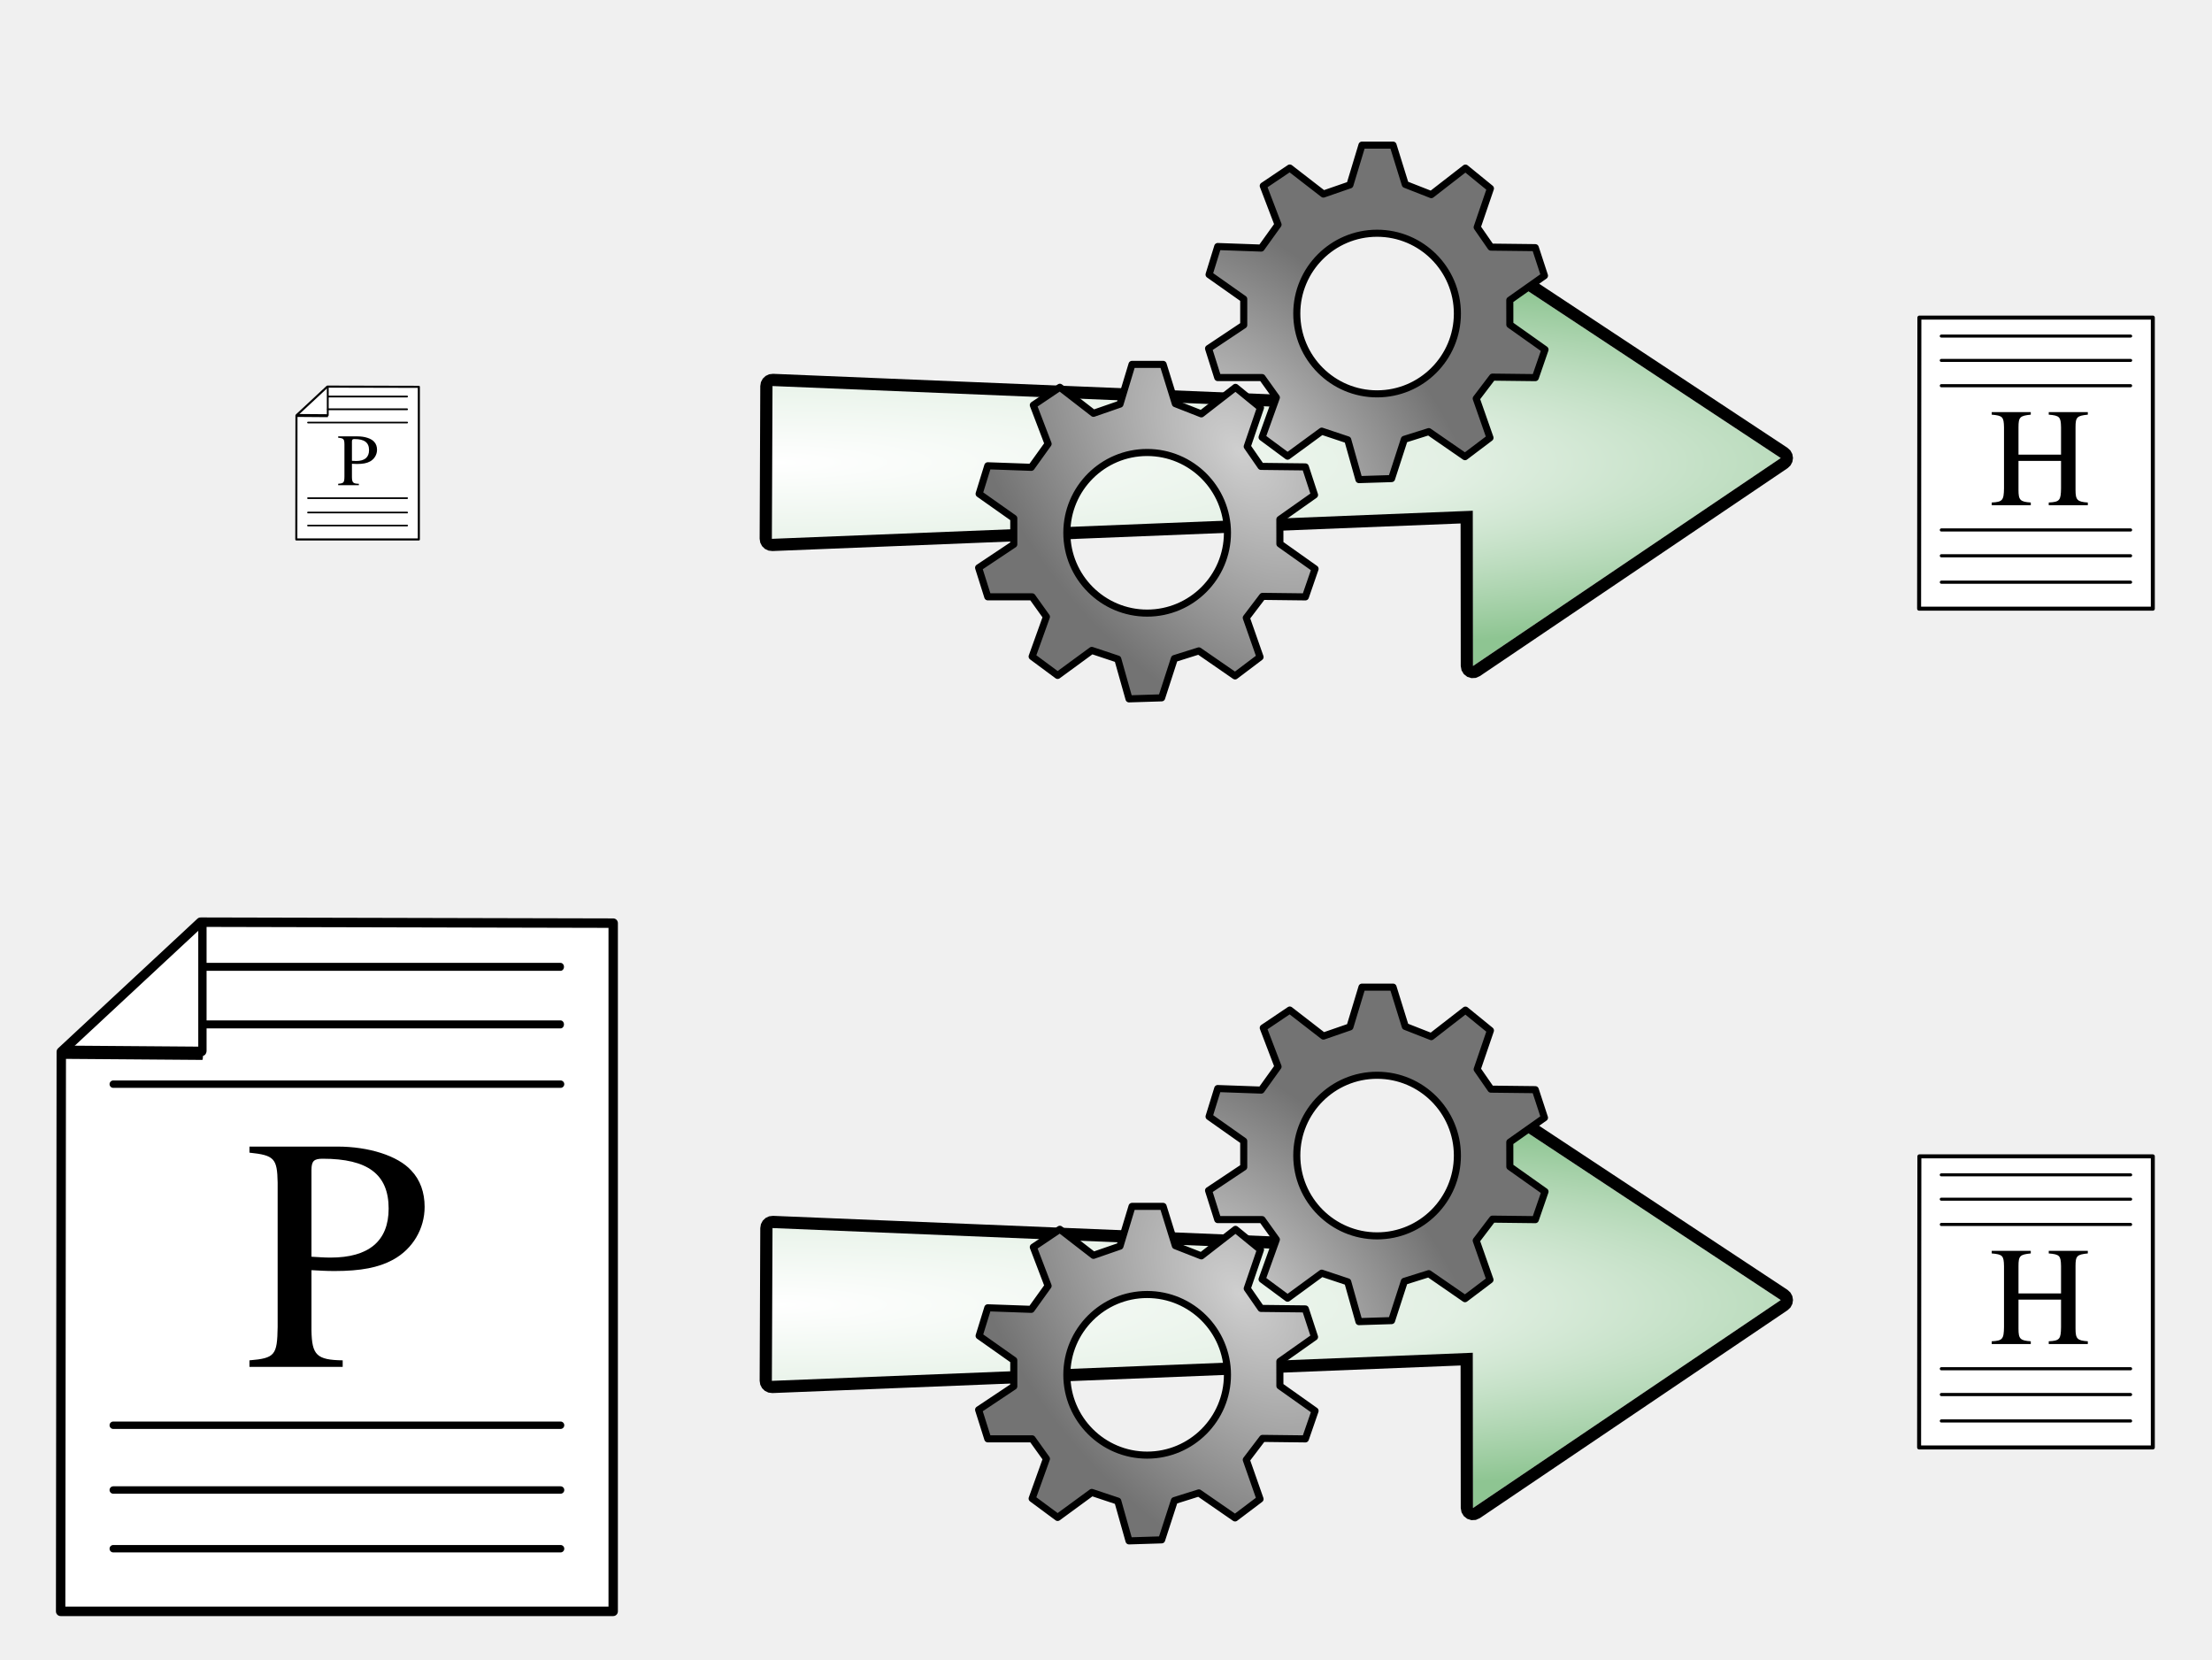
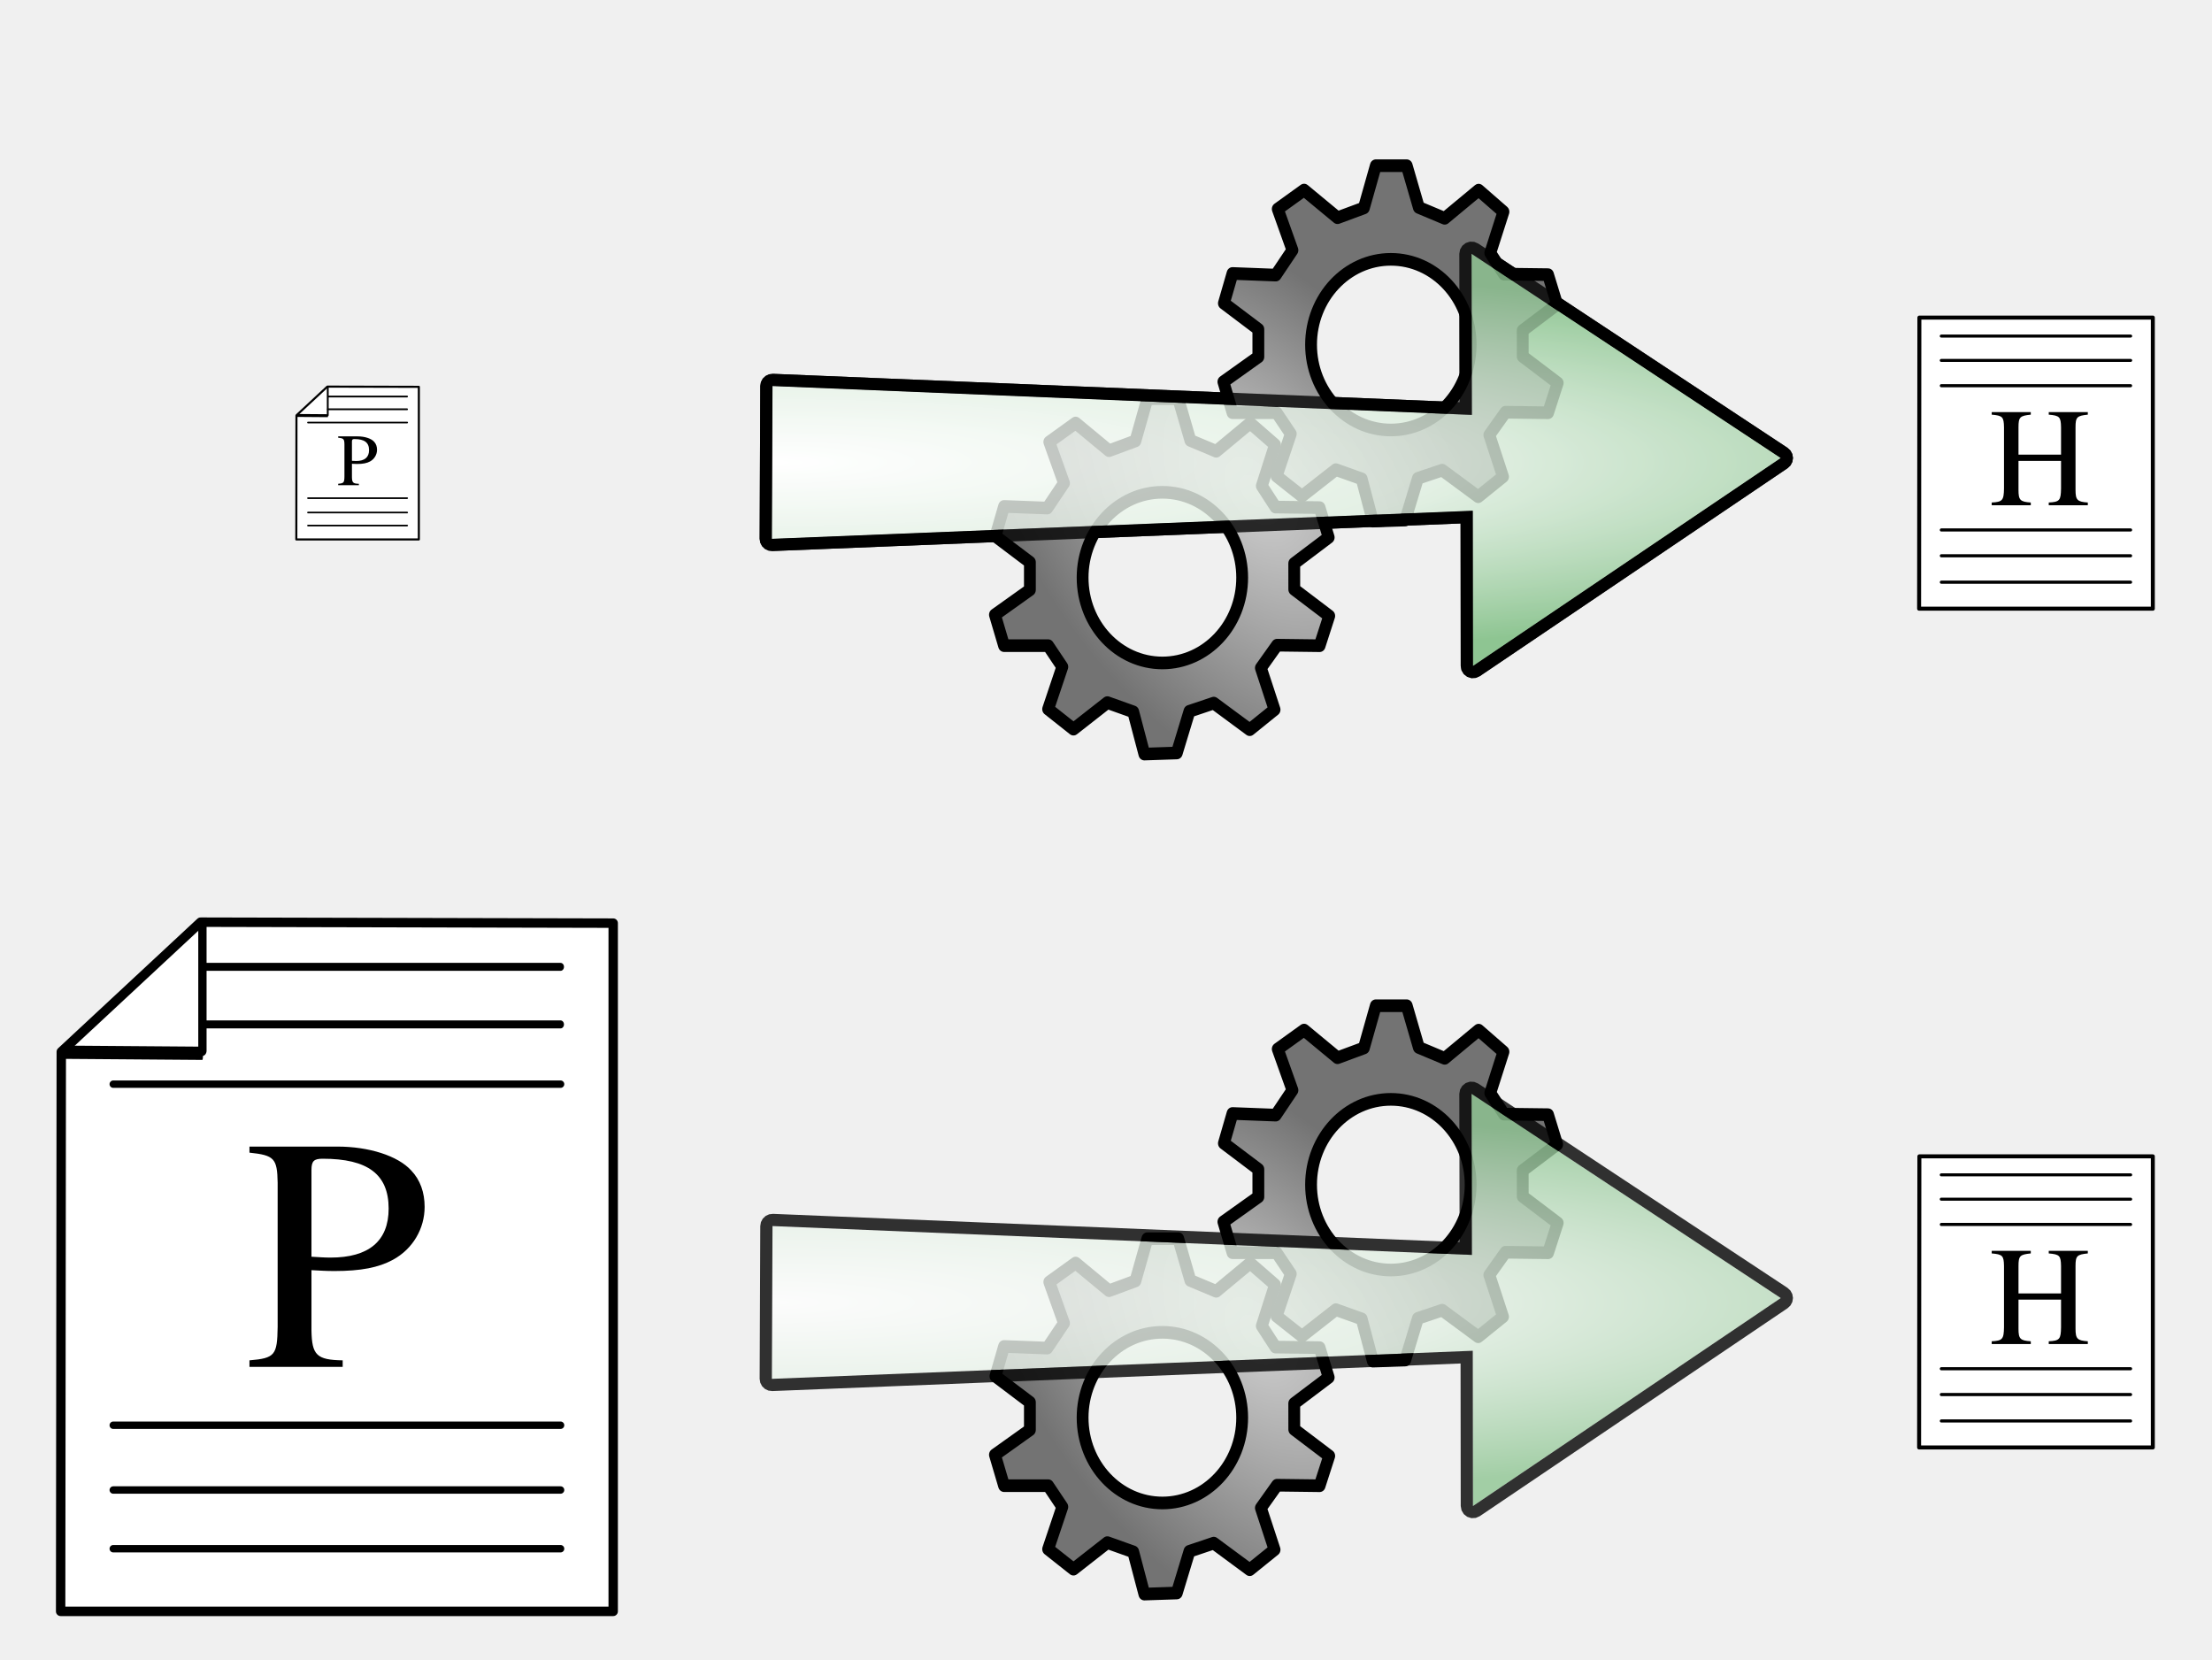
<svg xmlns="http://www.w3.org/2000/svg" width="100%" height="100%" viewBox="0 0 1200 900" version="1.1" xml:space="preserve" style="fill-rule:evenodd;clip-rule:evenodd;stroke-linecap:round;stroke-linejoin:round;stroke-miterlimit:1.414;">
  <g id="Arrow" transform="matrix(1,0,0,1,240,-300)">
-     <g id="hashing" transform="matrix(0.473781,0,0,0.473781,168.132,864.094)">
+     <g id="hashing" transform="matrix(0.473781,0,0,0.473781,168.132,407.335)">
      <g transform="matrix(7.16998,0,0,3.79394,-3905.75,-1035.26)">
        <g id="Layer2">
          <g>
            <path d="M547.959,329.661L547.859,375.77L659.795,367.29L659.824,414.148L708.978,351.387L659.596,289.744L659.647,338.365L547.959,329.661Z" style="fill:url(#_Radial1);" />
            <path d="M660.031,286.147L660.673,286.665L710.054,348.308L710.521,349.125L710.824,350.183L710.931,351.368L710.83,352.555L710.533,353.618L710.071,354.445L660.917,417.205L660.276,417.738L659.576,417.808L658.909,417.407L658.359,416.588L657.998,415.454L657.871,414.152L657.845,371.131L547.937,379.457L547.313,379.313L546.746,378.803L546.295,377.979L546.004,376.926L545.906,375.754L546.007,329.645L546.109,328.48L546.402,327.435L546.854,326.619L547.419,326.114L548.04,325.974L657.69,334.519L657.644,289.751L657.767,288.453L658.124,287.32L658.67,286.496L659.333,286.088L660.031,286.147ZM659.647,338.365L547.959,329.661L547.859,375.77L659.795,367.29L659.824,414.148L708.978,351.387L659.596,289.744L659.647,338.365Z" style="fill:black;" />
          </g>
        </g>
      </g>
    </g>
-     <g id="hashing1" transform="matrix(0.473781,0,0,0.473781,168.132,407.335)">
-       <g transform="matrix(7.16998,0,0,3.79394,-3905.75,-1035.26)">
-         <g id="Layer21">
-           <g>
-             <path d="M547.959,329.661L547.859,375.77L659.795,367.29L659.824,414.148L708.978,351.387L659.596,289.744L659.647,338.365L547.959,329.661Z" style="fill:url(#_Radial2);" />
-             <path d="M660.031,286.147L660.673,286.665L710.054,348.308L710.521,349.125L710.824,350.183L710.931,351.368L710.83,352.555L710.533,353.618L710.071,354.445L660.917,417.205L660.276,417.738L659.576,417.808L658.909,417.407L658.359,416.588L657.998,415.454L657.871,414.152L657.845,371.131L547.937,379.457L547.313,379.313L546.746,378.803L546.295,377.979L546.004,376.926L545.906,375.754L546.007,329.645L546.109,328.48L546.402,327.435L546.854,326.619L547.419,326.114L548.04,325.974L657.69,334.519L657.644,289.751L657.767,288.453L658.124,287.32L658.67,286.496L659.333,286.088L660.031,286.147ZM659.647,338.365L547.959,329.661L547.859,375.77L659.795,367.29L659.824,414.148L708.978,351.387L659.596,289.744L659.647,338.365Z" style="fill:black;" />
-           </g>
+     <g id="hashing1" transform="matrix(0.473771,0,0,0.473771,168.132,359.961)">
+       <g id="Layer21" transform="matrix(1,0,0,1,-360,-200)">
+         <g transform="matrix(0.574724,0,0,0.614624,614.861,230.804)">
+           <path d="M798.779,52.657L860.344,52.657L884.522,130.454L935.994,150.639L1003.61,98.158L1053.07,138.453L1026.83,215.231L1054.08,254.592L1141.88,255.601L1160.05,311.11L1091.42,359.554L1091.49,407.998L1161.13,457.376L1141.96,512.885L1057.18,511.876L1024.96,554.264L1052.21,631.977L1002.75,669.319L931.054,619.791L882.653,635.004L857.422,712.717L792.83,714.735L770.627,636.014L719.155,618.856L651.535,668.349L601.072,630.967L629.331,552.246L601.072,512.759L513.267,512.759L495.101,455.232L564.739,408.806L564.739,357.334L496.11,308.89L513.267,253.381L599.35,256.452L632.655,210.027L603.387,133.324L655.868,98L722.478,149.547L774.959,131.38L798.779,52.657ZM828.722,227.082C916.452,227.082 987.679,298.308 987.679,386.039C987.679,473.77 916.452,544.996 828.722,544.996C740.991,544.996 669.765,473.77 669.765,386.039C669.765,298.308 740.991,227.082 828.722,227.082Z" style="fill:url(#_Radial2);stroke-width:23.53px;stroke:black;" />
+         </g>
+         <g transform="matrix(0.574724,0,0,0.614624,353.263,497.538)">
+           <path d="M798.779,52.657L860.344,52.657L884.522,130.454L935.994,150.639L1003.61,98.158L1053.07,138.453L1026.83,215.231L1054.08,254.592L1141.88,255.601L1160.05,311.11L1091.42,359.554L1091.49,407.998L1161.13,457.376L1141.96,512.885L1057.18,511.876L1024.96,554.264L1052.21,631.977L1002.75,669.319L931.054,619.791L882.653,635.004L857.422,712.717L792.83,714.735L770.627,636.014L719.155,618.856L651.535,668.349L601.072,630.967L629.331,552.246L601.072,512.759L513.267,512.759L495.101,455.232L564.739,408.806L564.739,357.334L496.11,308.89L513.267,253.381L599.35,256.452L632.655,210.027L603.387,133.324L655.868,98L722.478,149.547L774.959,131.38L798.779,52.657ZM828.722,227.082C916.452,227.082 987.679,298.308 987.679,386.039C987.679,473.77 916.452,544.996 828.722,544.996C740.991,544.996 669.765,473.77 669.765,386.039C669.765,298.308 740.991,227.082 828.722,227.082Z" style="fill:url(#_Radial3);stroke-width:23.53px;stroke:black;" />
+         </g>
+         <g transform="matrix(7.16998,0,0,3.79394,-3545.75,-735.263)">
+           <path d="M547.959,329.661L547.859,375.77L659.795,367.29L659.824,414.148L708.978,351.387L659.596,289.744L659.647,338.365L547.959,329.661Z" style="fill:url(#_Radial4);" />
+           <path d="M660.031,286.147L660.673,286.665L710.054,348.308L710.521,349.125L710.824,350.183L710.931,351.368L710.83,352.555L710.533,353.618L710.071,354.445L660.917,417.205L660.276,417.738L659.576,417.808L658.909,417.407L658.359,416.588L657.998,415.454L657.871,414.152L657.845,371.131L547.937,379.457L547.313,379.313L546.746,378.803L546.295,377.979L546.004,376.926L545.906,375.754L546.007,329.645L546.109,328.48L546.402,327.435L546.854,326.619L547.419,326.114L548.04,325.974L657.69,334.519L657.644,289.751L657.767,288.453L658.124,287.32L658.67,286.496L659.333,286.088L660.031,286.147ZM659.647,338.365L547.959,329.661L547.859,375.77L659.795,367.29L659.824,414.148L708.978,351.387L659.596,289.744L659.647,338.365Z" style="fill:black;fill-opacity:0.8;" />
+         </g>
+       </g>
+     </g>
+     <g id="hashing2" transform="matrix(0.473771,0,0,0.473771,168.132,815.638)">
+       <g id="Layer22" transform="matrix(1,0,0,1,-360,-200)">
+         <g transform="matrix(0.574724,0,0,0.614624,614.861,230.804)">
+           <path d="M798.779,52.657L860.344,52.657L884.522,130.454L935.994,150.639L1003.61,98.158L1053.07,138.453L1026.83,215.231L1054.08,254.592L1141.88,255.601L1160.05,311.11L1091.42,359.554L1091.49,407.998L1161.13,457.376L1141.96,512.885L1057.18,511.876L1024.96,554.264L1052.21,631.977L1002.75,669.319L931.054,619.791L882.653,635.004L857.422,712.717L792.83,714.735L770.627,636.014L719.155,618.856L651.535,668.349L601.072,630.967L629.331,552.246L601.072,512.759L513.267,512.759L495.101,455.232L564.739,408.806L564.739,357.334L496.11,308.89L513.267,253.381L599.35,256.452L632.655,210.027L603.387,133.324L655.868,98L722.478,149.547L774.959,131.38L798.779,52.657ZM828.722,227.082C916.452,227.082 987.679,298.308 987.679,386.039C987.679,473.77 916.452,544.996 828.722,544.996C740.991,544.996 669.765,473.77 669.765,386.039C669.765,298.308 740.991,227.082 828.722,227.082Z" style="fill:url(#_Radial5);stroke-width:23.53px;stroke:black;" />
+         </g>
+         <g transform="matrix(0.574724,0,0,0.614624,353.263,497.538)">
+           <path d="M798.779,52.657L860.344,52.657L884.522,130.454L935.994,150.639L1003.61,98.158L1053.07,138.453L1026.83,215.231L1054.08,254.592L1141.88,255.601L1160.05,311.11L1091.42,359.554L1091.49,407.998L1161.13,457.376L1141.96,512.885L1057.18,511.876L1024.96,554.264L1052.21,631.977L1002.75,669.319L931.054,619.791L882.653,635.004L857.422,712.717L792.83,714.735L770.627,636.014L719.155,618.856L651.535,668.349L601.072,630.967L629.331,552.246L601.072,512.759L513.267,512.759L495.101,455.232L564.739,408.806L564.739,357.334L496.11,308.89L513.267,253.381L599.35,256.452L632.655,210.027L603.387,133.324L655.868,98L722.478,149.547L774.959,131.38L798.779,52.657ZM828.722,227.082C916.452,227.082 987.679,298.308 987.679,386.039C987.679,473.77 916.452,544.996 828.722,544.996C740.991,544.996 669.765,473.77 669.765,386.039C669.765,298.308 740.991,227.082 828.722,227.082Z" style="fill:url(#_Radial6);stroke-width:23.53px;stroke:black;" />
+         </g>
+         <g transform="matrix(7.16998,0,0,3.79394,-3545.75,-735.263)">
+           <path d="M547.959,329.661L547.859,375.77L659.795,367.29L659.824,414.148L708.978,351.387L659.596,289.744L659.647,338.365L547.959,329.661Z" style="fill:url(#_Radial7);" />
+           <path d="M660.031,286.147L660.673,286.665L710.054,348.308L710.521,349.125L710.824,350.183L710.931,351.368L710.83,352.555L710.533,353.618L710.071,354.445L660.917,417.205L660.276,417.738L659.576,417.808L658.909,417.407L658.359,416.588L657.998,415.454L657.871,414.152L657.845,371.131L547.937,379.457L547.313,379.313L546.746,378.803L546.295,377.979L546.004,376.926L545.906,375.754L546.007,329.645L546.109,328.48L546.402,327.435L546.854,326.619L547.419,326.114L548.04,325.974L657.69,334.519L657.644,289.751L657.767,288.453L658.124,287.32L658.67,286.496L659.333,286.088L660.031,286.147ZM659.647,338.365L547.959,329.661L547.859,375.77L659.795,367.29L659.824,414.148L708.978,351.387L659.596,289.744L659.647,338.365Z" style="fill:black;fill-opacity:0.8;" />
        </g>
      </g>
    </g>
  </g>
  <g id="Layer1" transform="matrix(1,0,0,1,240,-300)">
    <g id="message_digest" transform="matrix(0.154621,0,0,0.154621,787.191,458.457)">
      <g id="Layer11" transform="matrix(1,0,0,1,-100,0)">
        <g transform="matrix(1.05814,0,0,1.06583,-123.879,-73.7269)">
          <path d="M1071.59,153.015L297.529,153.051L296.621,1111.21L1071.59,1111.21L1071.59,153.015Z" style="fill:white;stroke-width:13.18px;stroke:black;" />
        </g>
        <g transform="matrix(41.1801,0,0,41.1801,-18892.2,-24231.3)">
          <text x="469.337px" y="606.582px" style="font-family:Times;font-size:12px;fill:black;">H</text>
        </g>
        <g transform="matrix(1.06438,0,0,1,-61.4567,37.4824)">
          <path d="M309.61,202.155L933.288,202.155" style="fill:none;stroke-width:10.65px;stroke:black;" />
        </g>
        <g transform="matrix(1,0,0,1,-1.37281,126.158)">
          <path d="M269.458,202.155L933.288,202.155" style="fill:none;stroke-width:11px;stroke:black;" />
        </g>
        <g transform="matrix(1,0,0,1,-1.37281,632.29)">
          <path d="M269.458,202.155L933.288,202.155" style="fill:none;stroke-width:11px;stroke:black;" />
        </g>
        <g transform="matrix(1,0,0,1,-1.37281,722.845)">
          <path d="M269.458,202.155L933.288,202.155" style="fill:none;stroke-width:11px;stroke:black;" />
        </g>
        <g transform="matrix(1,0,0,1,-1.37281,815.519)">
          <path d="M269.458,202.155L933.288,202.155" style="fill:none;stroke-width:11px;stroke:black;" />
        </g>
        <g transform="matrix(1.07896,0,0,1,-75.0646,-47.9369)">
          <path d="M318.038,202.155L933.288,202.155" style="fill:none;stroke-width:10.57px;stroke:black;" />
        </g>
      </g>
    </g>
    <g id="message_digest1" transform="matrix(0.154621,0,0,0.154621,787.191,913.455)">
      <g id="Layer12" transform="matrix(1,0,0,1,-100,0)">
        <g transform="matrix(1.05814,0,0,1.06583,-123.879,-73.7269)">
          <path d="M1071.59,153.015L297.529,153.051L296.621,1111.21L1071.59,1111.21L1071.59,153.015Z" style="fill:white;stroke-width:13.18px;stroke:black;" />
        </g>
        <g transform="matrix(41.1801,0,0,41.1801,-18892.2,-24231.3)">
          <text x="469.337px" y="606.582px" style="font-family:Times;font-size:12px;fill:black;">H</text>
        </g>
        <g transform="matrix(1.06438,0,0,1,-61.4567,37.4824)">
          <path d="M309.61,202.155L933.288,202.155" style="fill:none;stroke-width:10.65px;stroke:black;" />
        </g>
        <g transform="matrix(1,0,0,1,-1.37281,126.158)">
          <path d="M269.458,202.155L933.288,202.155" style="fill:none;stroke-width:11px;stroke:black;" />
        </g>
        <g transform="matrix(1,0,0,1,-1.37281,632.29)">
          <path d="M269.458,202.155L933.288,202.155" style="fill:none;stroke-width:11px;stroke:black;" />
        </g>
        <g transform="matrix(1,0,0,1,-1.37281,722.845)">
          <path d="M269.458,202.155L933.288,202.155" style="fill:none;stroke-width:11px;stroke:black;" />
        </g>
        <g transform="matrix(1,0,0,1,-1.37281,815.519)">
          <path d="M269.458,202.155L933.288,202.155" style="fill:none;stroke-width:11px;stroke:black;" />
        </g>
        <g transform="matrix(1.07896,0,0,1,-75.0646,-47.9369)">
          <path d="M318.038,202.155L933.288,202.155" style="fill:none;stroke-width:10.57px;stroke:black;" />
-         </g>
-       </g>
-     </g>
-     <g id="hash" transform="matrix(0.274058,0,0,0.274058,279.947,821.047)">
-       <g id="Hash">
-         <path d="M798.779,52.657L860.344,52.657L884.522,130.454L935.994,150.639L1003.61,98.158L1053.07,138.453L1026.83,215.231L1054.08,254.592L1141.88,255.601L1160.05,311.11L1091.42,359.554L1091.49,407.998L1161.13,457.376L1141.96,512.885L1057.18,511.876L1024.96,554.264L1052.21,631.977L1002.75,669.319L931.054,619.791L882.653,635.004L857.422,712.717L792.83,714.735L770.627,636.014L719.155,618.856L651.535,668.349L601.072,630.967L629.331,552.246L601.072,512.759L513.267,512.759L495.101,455.232L564.739,408.806L564.739,357.334L496.11,308.89L513.267,253.381L599.35,256.452L632.655,210.027L603.387,133.324L655.868,98L722.478,149.547L774.959,131.38L798.779,52.657ZM828.722,227.082C916.452,227.082 987.679,298.308 987.679,386.039C987.679,473.77 916.452,544.996 828.722,544.996C740.991,544.996 669.765,473.77 669.765,386.039C669.765,298.308 740.991,227.082 828.722,227.082Z" style="fill:url(#_Radial3);stroke-width:14px;stroke:black;" />
-         <g transform="matrix(1,0,0,1,-455.172,433.978)">
-           <path d="M798.779,52.657L860.344,52.657L884.522,130.454L935.994,150.639L1003.61,98.158L1053.07,138.453L1026.83,215.231L1054.08,254.592L1141.88,255.601L1160.05,311.11L1091.42,359.554L1091.49,407.998L1161.13,457.376L1141.96,512.885L1057.18,511.876L1024.96,554.264L1052.21,631.977L1002.75,669.319L931.054,619.791L882.653,635.004L857.422,712.717L792.83,714.735L770.627,636.014L719.155,618.856L651.535,668.349L601.072,630.967L629.331,552.246L601.072,512.759L513.267,512.759L495.101,455.232L564.739,408.806L564.739,357.334L496.11,308.89L513.267,253.381L599.35,256.452L632.655,210.027L603.387,133.324L655.868,98L722.478,149.547L774.959,131.38L798.779,52.657ZM828.722,227.082C916.452,227.082 987.679,298.308 987.679,386.039C987.679,473.77 916.452,544.996 828.722,544.996C740.991,544.996 669.765,473.77 669.765,386.039C669.765,298.308 740.991,227.082 828.722,227.082Z" style="fill:url(#_Radial4);stroke-width:14px;stroke:black;" />
-         </g>
-       </g>
-     </g>
-     <g id="hash1" transform="matrix(0.274058,0,0,0.274058,279.947,364.288)">
-       <g id="Hash1">
-         <path d="M798.779,52.657L860.344,52.657L884.522,130.454L935.994,150.639L1003.61,98.158L1053.07,138.453L1026.83,215.231L1054.08,254.592L1141.88,255.601L1160.05,311.11L1091.42,359.554L1091.49,407.998L1161.13,457.376L1141.96,512.885L1057.18,511.876L1024.96,554.264L1052.21,631.977L1002.75,669.319L931.054,619.791L882.653,635.004L857.422,712.717L792.83,714.735L770.627,636.014L719.155,618.856L651.535,668.349L601.072,630.967L629.331,552.246L601.072,512.759L513.267,512.759L495.101,455.232L564.739,408.806L564.739,357.334L496.11,308.89L513.267,253.381L599.35,256.452L632.655,210.027L603.387,133.324L655.868,98L722.478,149.547L774.959,131.38L798.779,52.657ZM828.722,227.082C916.452,227.082 987.679,298.308 987.679,386.039C987.679,473.77 916.452,544.996 828.722,544.996C740.991,544.996 669.765,473.77 669.765,386.039C669.765,298.308 740.991,227.082 828.722,227.082Z" style="fill:url(#_Radial5);stroke-width:14px;stroke:black;" />
-         <g transform="matrix(1,0,0,1,-455.172,433.978)">
-           <path d="M798.779,52.657L860.344,52.657L884.522,130.454L935.994,150.639L1003.61,98.158L1053.07,138.453L1026.83,215.231L1054.08,254.592L1141.88,255.601L1160.05,311.11L1091.42,359.554L1091.49,407.998L1161.13,457.376L1141.96,512.885L1057.18,511.876L1024.96,554.264L1052.21,631.977L1002.75,669.319L931.054,619.791L882.653,635.004L857.422,712.717L792.83,714.735L770.627,636.014L719.155,618.856L651.535,668.349L601.072,630.967L629.331,552.246L601.072,512.759L513.267,512.759L495.101,455.232L564.739,408.806L564.739,357.334L496.11,308.89L513.267,253.381L599.35,256.452L632.655,210.027L603.387,133.324L655.868,98L722.478,149.547L774.959,131.38L798.779,52.657ZM828.722,227.082C916.452,227.082 987.679,298.308 987.679,386.039C987.679,473.77 916.452,544.996 828.722,544.996C740.991,544.996 669.765,473.77 669.765,386.039C669.765,298.308 740.991,227.082 828.722,227.082Z" style="fill:url(#_Radial6);stroke-width:14px;stroke:black;" />
        </g>
      </g>
    </g>
    <g id="message" transform="matrix(0.365549,0,0,0.365549,-240,768.099)">
      <g id="Layer13" transform="matrix(1,0,0,1,-100,0)">
        <g transform="matrix(1.05814,0,0,1.06583,-123.879,-73.7269)">
          <path d="M1071.59,153.015L492.928,151.663L297.529,332.115L296.621,1111.21L1071.59,1111.21L1071.59,153.015Z" style="fill:white;stroke-width:13.18px;stroke:black;" />
        </g>
        <g transform="matrix(1,0,0,1.25812,39.8805,-23.1609)">
          <path d="M360.519,239.868L360.519,89.73L360.519,239.868Z" style="fill:none;stroke-width:12.32px;stroke-linecap:square;stroke:black;" />
        </g>
        <g transform="matrix(1.22166,0,0,11.8473,-42.9922,-2588.67)">
          <path d="M362.865,242.347L193.96,242.214L362.865,242.347Z" style="fill:none;stroke-width:1.66px;stroke-linecap:square;stroke:black;" />
        </g>
        <g transform="matrix(41.1801,0,0,41.1801,-18864.8,-24231.3)">
          <text x="469.337px" y="606.582px" style="font-family:Times;font-size:12px;fill:black;">P</text>
        </g>
        <g transform="matrix(0.851576,0,0,1,137.15,37.4824)">
          <path d="M309.61,202.155L933.288,202.155" style="fill:none;stroke-width:11.84px;stroke:black;" />
        </g>
        <g transform="matrix(1,0,0,1,-1.37281,126.158)">
          <path d="M269.458,202.155L933.288,202.155" style="fill:none;stroke-width:11px;stroke:black;" />
        </g>
        <g transform="matrix(1,0,0,1,-1.37281,632.29)">
          <path d="M269.458,202.155L933.288,202.155" style="fill:none;stroke-width:11px;stroke:black;" />
        </g>
        <g transform="matrix(1,0,0,1,-1.37281,728.411)">
          <path d="M269.458,202.155L933.288,202.155" style="fill:none;stroke-width:11px;stroke:black;" />
        </g>
        <g transform="matrix(1,0,0,1,-1.37281,815.519)">
          <path d="M269.458,202.155L933.288,202.155" style="fill:none;stroke-width:11px;stroke:black;" />
        </g>
        <g transform="matrix(0.860411,0,0,1,128.904,-47.9369)">
          <path d="M318.038,202.155L933.288,202.155" style="fill:none;stroke-width:11.79px;stroke:black;" />
        </g>
      </g>
    </g>
    <g id="message1" transform="matrix(0.0810543,0,0,0.0810543,-86.5423,502.597)">
      <g id="Layer14" transform="matrix(1,0,0,1,-100,0)">
        <g transform="matrix(1.05814,0,0,1.06583,-123.879,-73.7269)">
          <path d="M1071.59,153.015L492.928,151.663L297.529,332.115L296.621,1111.21L1071.59,1111.21L1071.59,153.015Z" style="fill:white;stroke-width:13.18px;stroke:black;" />
        </g>
        <g transform="matrix(1,0,0,1.25812,39.8805,-23.1609)">
          <path d="M360.519,239.868L360.519,89.73L360.519,239.868Z" style="fill:none;stroke-width:12.32px;stroke-linecap:square;stroke:black;" />
        </g>
        <g transform="matrix(1.22166,0,0,11.8473,-42.9922,-2588.67)">
          <path d="M362.865,242.347L193.96,242.214L362.865,242.347Z" style="fill:none;stroke-width:1.66px;stroke-linecap:square;stroke:black;" />
        </g>
        <g transform="matrix(41.1801,0,0,41.1801,-18864.8,-24231.3)">
          <text x="469.337px" y="606.582px" style="font-family:Times;font-size:12px;fill:black;">P</text>
        </g>
        <g transform="matrix(0.851576,0,0,1,137.15,37.4824)">
          <path d="M309.61,202.155L933.288,202.155" style="fill:none;stroke-width:11.84px;stroke:black;" />
        </g>
        <g transform="matrix(1,0,0,1,-1.37281,126.158)">
          <path d="M269.458,202.155L933.288,202.155" style="fill:none;stroke-width:11px;stroke:black;" />
        </g>
        <g transform="matrix(1,0,0,1,-1.37281,632.29)">
          <path d="M269.458,202.155L933.288,202.155" style="fill:none;stroke-width:11px;stroke:black;" />
        </g>
        <g transform="matrix(1,0,0,1,-1.37281,728.411)">
          <path d="M269.458,202.155L933.288,202.155" style="fill:none;stroke-width:11px;stroke:black;" />
        </g>
        <g transform="matrix(1,0,0,1,-1.37281,815.519)">
          <path d="M269.458,202.155L933.288,202.155" style="fill:none;stroke-width:11px;stroke:black;" />
        </g>
        <g transform="matrix(0.860411,0,0,1,128.904,-47.9369)">
          <path d="M318.038,202.155L933.288,202.155" style="fill:none;stroke-width:11.79px;stroke:black;" />
        </g>
      </g>
    </g>
  </g>
  <defs>
    <radialGradient id="_Radial1" cx="0" cy="0" r="1" gradientUnits="userSpaceOnUse" gradientTransform="matrix(222.794,-0.15627,0.0815837,62.2017,547.365,352.762)">
      <stop offset="0%" style="stop-color:white;stop-opacity:1" />
      <stop offset="49%" style="stop-color:rgb(227,240,228);stop-opacity:1" />
      <stop offset="100%" style="stop-color:rgb(142,197,146);stop-opacity:1" />
    </radialGradient>
-     <radialGradient id="_Radial2" cx="0" cy="0" r="1" gradientUnits="userSpaceOnUse" gradientTransform="matrix(222.794,-0.15627,0.0815837,62.2017,547.365,352.762)">
-       <stop offset="0%" style="stop-color:white;stop-opacity:1" />
-       <stop offset="49%" style="stop-color:rgb(227,240,228);stop-opacity:1" />
-       <stop offset="100%" style="stop-color:rgb(142,197,146);stop-opacity:1" />
-     </radialGradient>
-     <radialGradient id="_Radial3" cx="0" cy="0" r="1" gradientUnits="userSpaceOnUse" gradientTransform="matrix(-277.78,268.53,-428.535,-443.297,542.498,668.305)">
-       <stop offset="0%" style="stop-color:rgb(207,207,207);stop-opacity:1" />
-       <stop offset="100%" style="stop-color:rgb(115,115,115);stop-opacity:1" />
-     </radialGradient>
-     <radialGradient id="_Radial4" cx="0" cy="0" r="1" gradientUnits="userSpaceOnUse" gradientTransform="matrix(-341.406,281.65,-449.473,-544.835,1010.38,224.749)">
-       <stop offset="0%" style="stop-color:rgb(207,207,207);stop-opacity:1" />
-       <stop offset="100%" style="stop-color:rgb(115,115,115);stop-opacity:1" />
+     <radialGradient id="_Radial2" cx="0" cy="0" r="1" gradientUnits="userSpaceOnUse" gradientTransform="matrix(-277.78,268.53,-428.535,-443.297,542.498,668.305)">
+       <stop offset="0%" style="stop-color:rgb(207,207,207);stop-opacity:1" />
+       <stop offset="100%" style="stop-color:rgb(115,115,115);stop-opacity:1" />
+     </radialGradient>
+     <radialGradient id="_Radial3" cx="0" cy="0" r="1" gradientUnits="userSpaceOnUse" gradientTransform="matrix(-341.406,281.65,-449.473,-544.835,1010.38,224.749)">
+       <stop offset="0%" style="stop-color:rgb(207,207,207);stop-opacity:1" />
+       <stop offset="100%" style="stop-color:rgb(115,115,115);stop-opacity:1" />
+     </radialGradient>
+     <radialGradient id="_Radial4" cx="0" cy="0" r="1" gradientUnits="userSpaceOnUse" gradientTransform="matrix(222.794,-0.15627,0.0815837,62.2017,547.365,352.762)">
+       <stop offset="0%" style="stop-color:white;stop-opacity:0.8" />
+       <stop offset="49%" style="stop-color:rgb(227,240,228);stop-opacity:0.8" />
+       <stop offset="100%" style="stop-color:rgb(142,197,146);stop-opacity:0.8" />
    </radialGradient>
    <radialGradient id="_Radial5" cx="0" cy="0" r="1" gradientUnits="userSpaceOnUse" gradientTransform="matrix(-277.78,268.53,-428.535,-443.297,542.498,668.305)">
      <stop offset="0%" style="stop-color:rgb(207,207,207);stop-opacity:1" />
      <stop offset="100%" style="stop-color:rgb(115,115,115);stop-opacity:1" />
    </radialGradient>
    <radialGradient id="_Radial6" cx="0" cy="0" r="1" gradientUnits="userSpaceOnUse" gradientTransform="matrix(-341.406,281.65,-449.473,-544.835,1010.38,224.749)">
      <stop offset="0%" style="stop-color:rgb(207,207,207);stop-opacity:1" />
      <stop offset="100%" style="stop-color:rgb(115,115,115);stop-opacity:1" />
+     </radialGradient>
+     <radialGradient id="_Radial7" cx="0" cy="0" r="1" gradientUnits="userSpaceOnUse" gradientTransform="matrix(222.794,-0.15627,0.0815837,62.2017,547.365,352.762)">
+       <stop offset="0%" style="stop-color:white;stop-opacity:0.8" />
+       <stop offset="49%" style="stop-color:rgb(227,240,228);stop-opacity:0.8" />
+       <stop offset="100%" style="stop-color:rgb(142,197,146);stop-opacity:0.8" />
    </radialGradient>
  </defs>
</svg>
